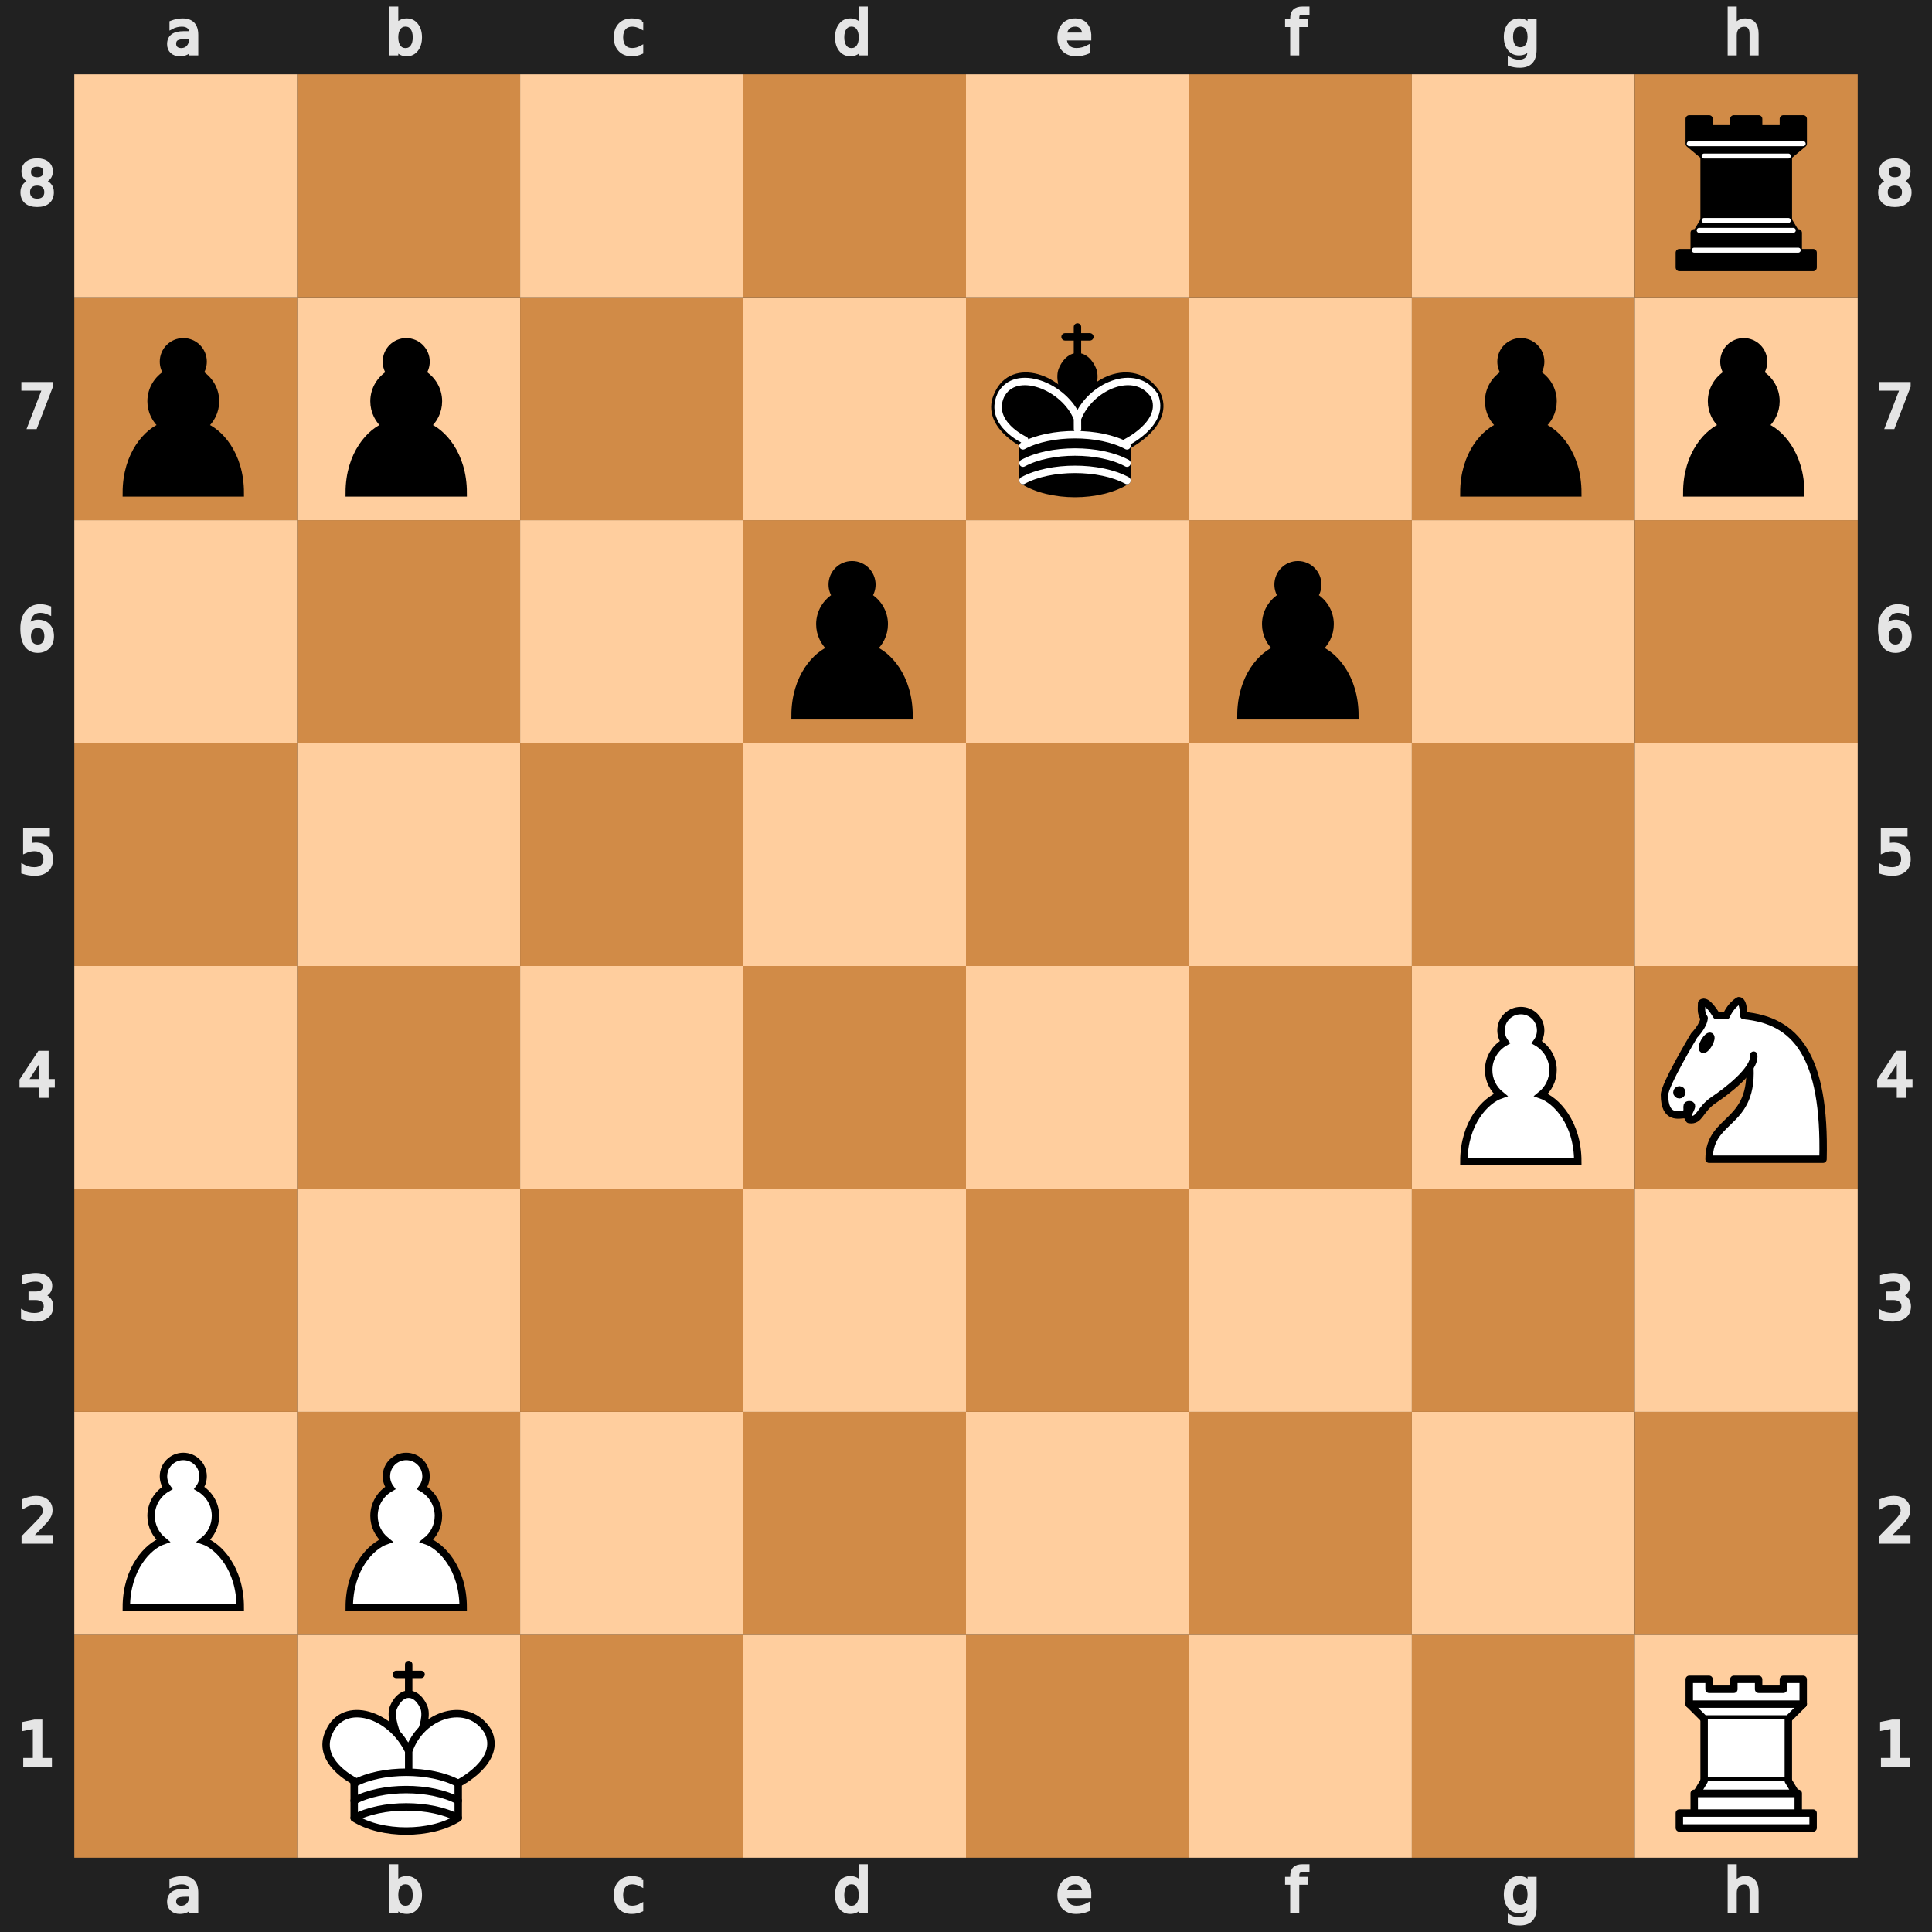
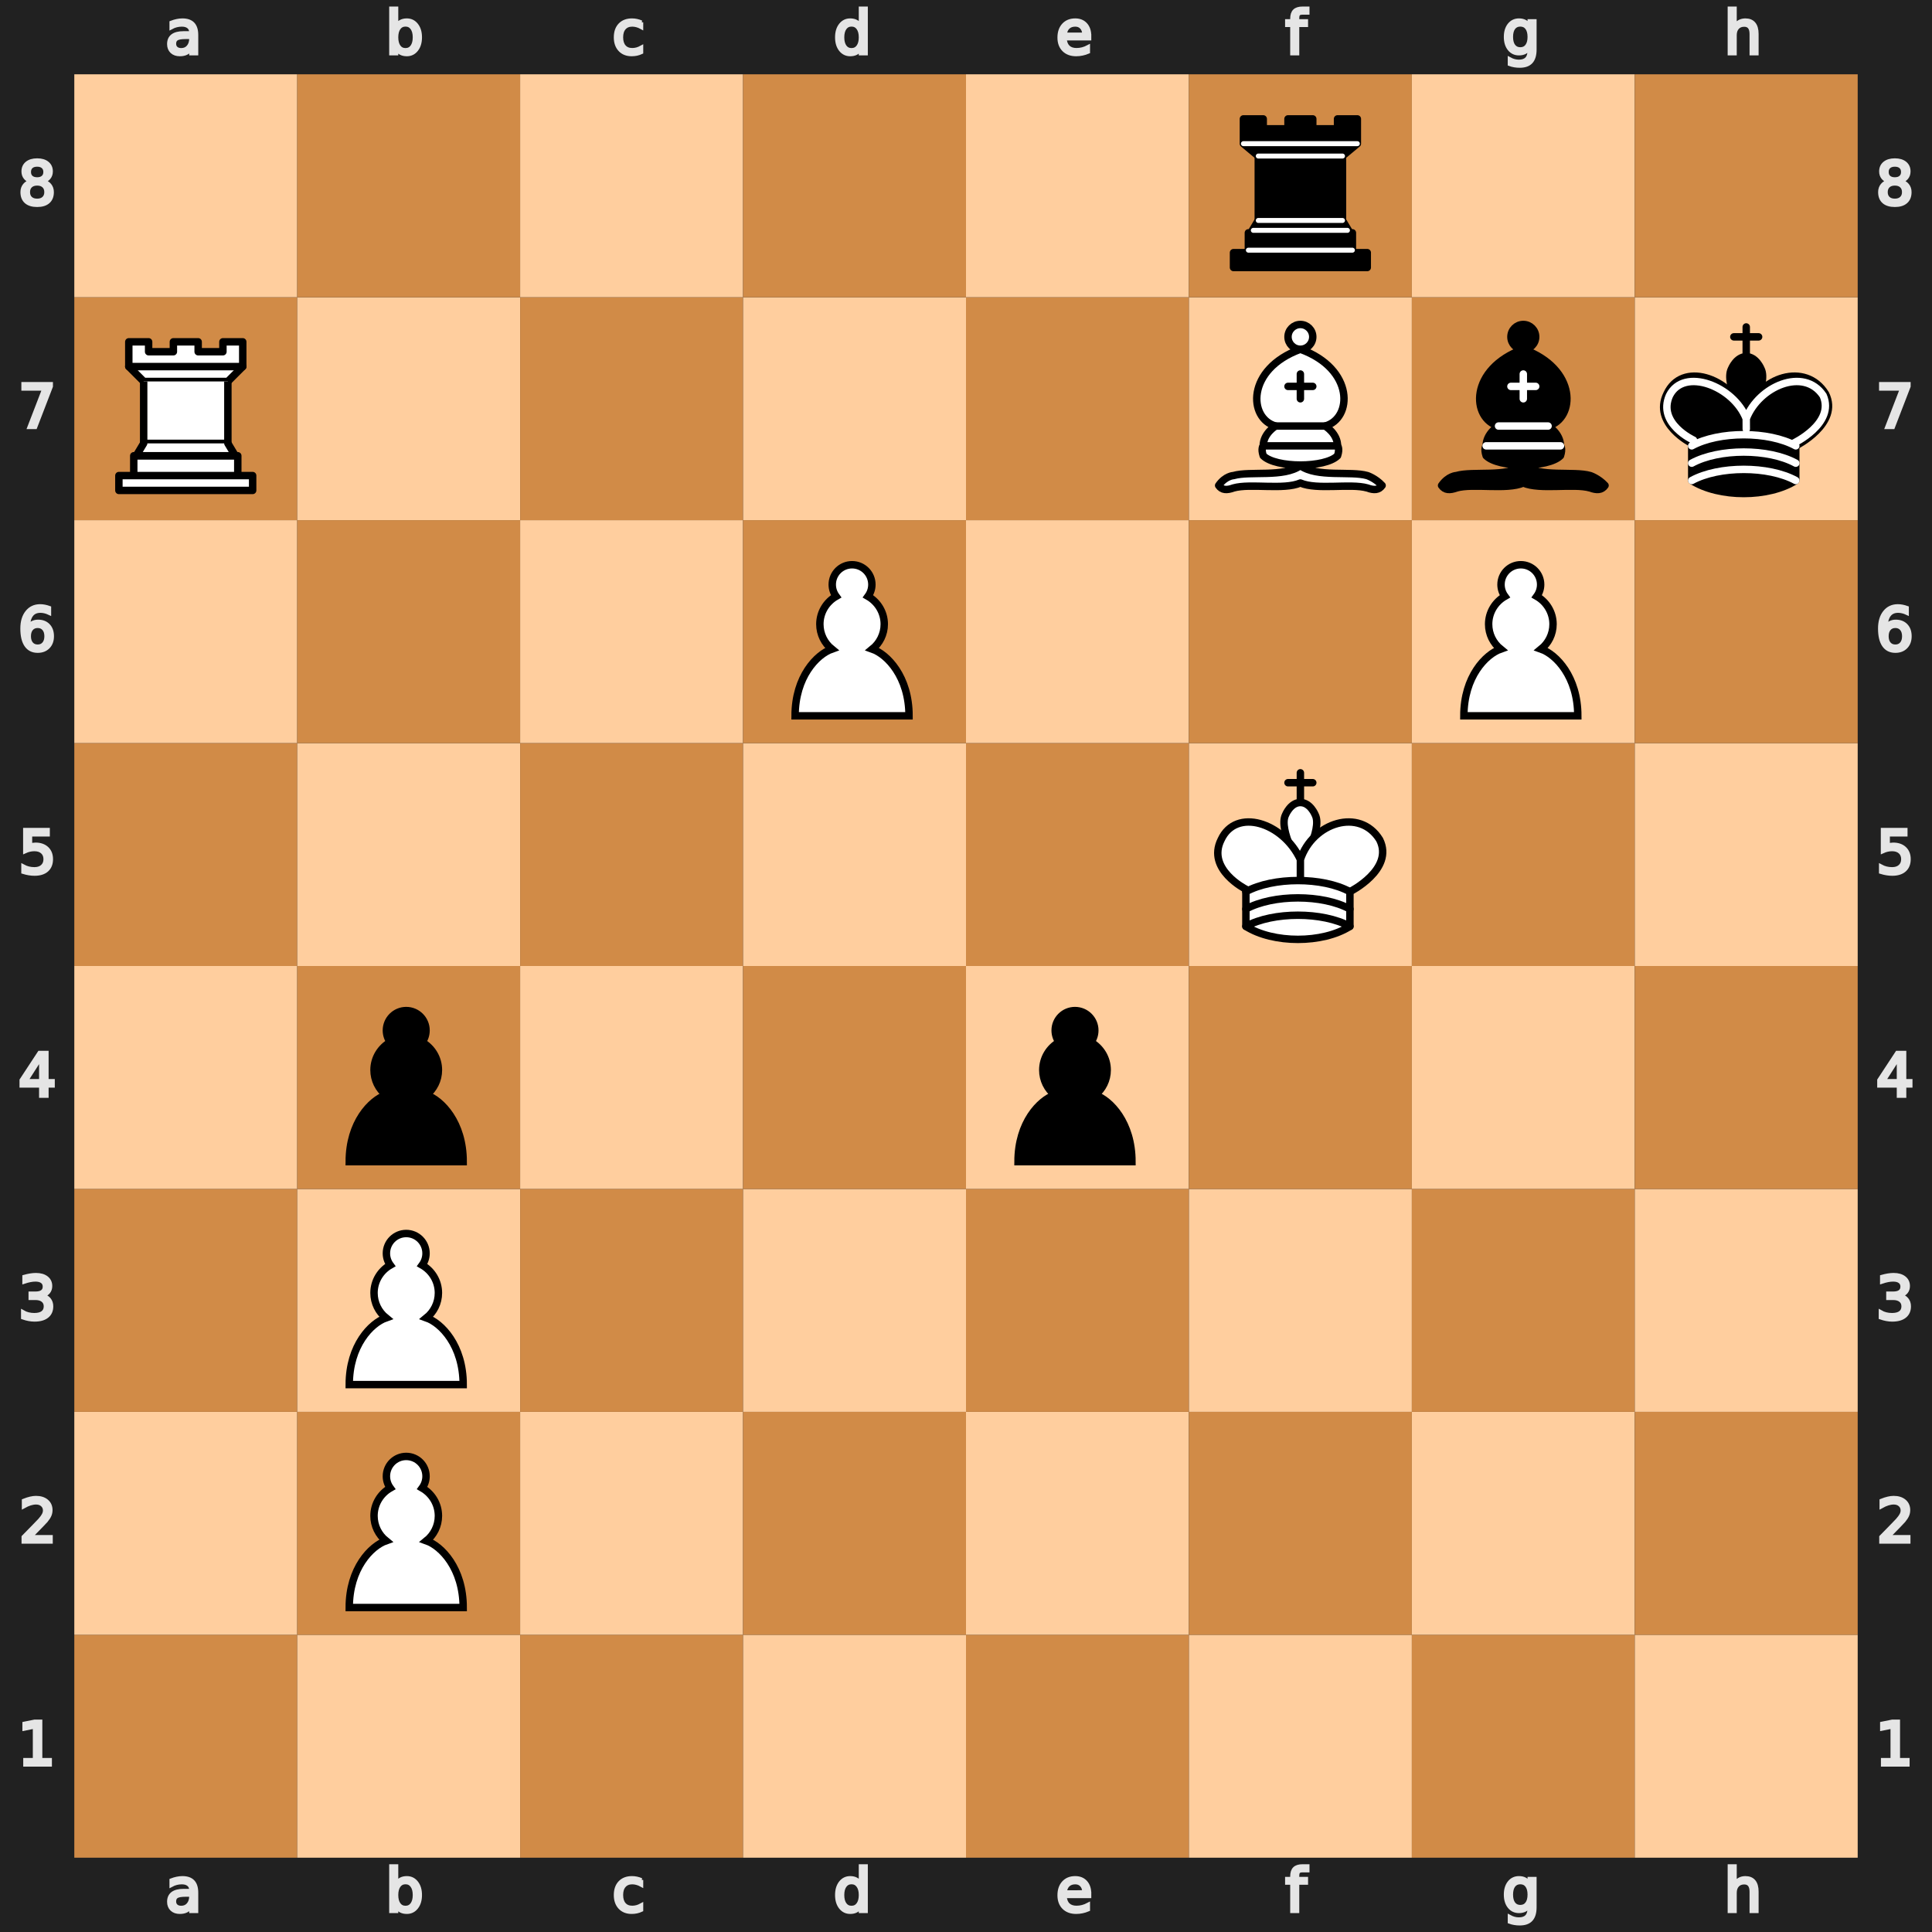
<svg xmlns="http://www.w3.org/2000/svg" xmlns:xlink="http://www.w3.org/1999/xlink" version="1.1" viewBox="0 0 390 390" width="350" height="350">
  <defs>
    <g id="white-pawn" class="white pawn">
      <path d="M22 9c-2.21 0-4 1.79-4 4 0 .89.29 1.71.78 2.38-1.95 1.12-3.28 3.21-3.28 5.62 0 2.03.94 3.84 2.41 5.03-3 1.06-7.41 5.55-7.41 13.47h23c0-7.92-4.41-12.41-7.41-13.47 1.47-1.19 2.41-3 2.41-5.03 0-2.41-1.33-4.5-3.28-5.62.49-.67.78-1.49.78-2.38 0-2.21-1.79-4-4-4z" fill="#fff" stroke="#000" stroke-width="1.5" stroke-linecap="round" />
    </g>
-     <g id="white-knight" class="white knight" fill="none" fill-rule="evenodd" stroke="#000" stroke-width="1.5" stroke-linecap="round" stroke-linejoin="round">
-       <path d="M 22,10 C 32.5,11 38.5,18 38,39 L 15,39 C 15,30 25,32.5 23,18" style="fill:#ffffff; stroke:#000000;" />
-       <path d="M 24,18 C 24.38,20.91 18.45,25.37 16,27 C 13,29 13.18,31.34 11,31 C 9.958,30.06 12.41,27.96 11,28 C 10,28 11.19,29.23 10,30 C 9,30 5.997,31 6,26 C 6,24 12,14 12,14 C 12,14 13.89,12.1 14,10.5 C 13.27,9.506 13.5,8.5 13.5,7.5 C 14.5,6.5 16.5,10 16.5,10 L 18.5,10 C 18.5,10 19.28,8.008 21,7 C 22,7 22,10 22,10" style="fill:#ffffff; stroke:#000000;" />
-       <path d="M 9.5 25.5 A 0.5 0.5 0 1 1 8.5,25.5 A 0.5 0.5 0 1 1 9.5 25.5 z" style="fill:#000000; stroke:#000000;" />
-       <path d="M 15 15.5 A 0.5 1.5 0 1 1 14,15.5 A 0.5 1.5 0 1 1 15 15.5 z" transform="matrix(0.866,0.5,-0.5,0.866,9.693,-5.173)" style="fill:#000000; stroke:#000000;" />
+     <g id="white-bishop" class="white bishop" fill="none" fill-rule="evenodd" stroke="#000" stroke-width="1.5" stroke-linecap="round" stroke-linejoin="round">
+       <g fill="#fff" stroke-linecap="butt">
+         <path d="M9 36c3.39-.97 10.11.43 13.5-2 3.39 2.43 10.11 1.03 13.5 2 0 0 1.65.54 3 2-.68.97-1.65.99-3 .5-3.39-.97-10.11.46-13.5-1-3.39 1.46-10.11.03-13.5 1-1.354.49-2.323.47-3-.5 1.354-1.94 3-2 3-2zM15 32c2.5 2.5 12.5 2.5 15 0 .5-1.5 0-2 0-2 0-2.5-2.5-4-2.5-4 5.5-1.5 6-11.5-5-15.5-11 4-10.5 14-5 15.5 0 0-2.5 1.5-2.5 4 0 0-.5.5 0 2zM25 8a2.5 2.5 0 1 1-5 0 2.5 2.5 0 1 1 5 0z" />
+       </g>
+       <path d="M17.5 26h10M15 30h15m-7.5-14.5v5M20 18h5" stroke-linejoin="miter" />
    </g>
    <g id="white-rook" class="white rook" fill="#fff" fill-rule="evenodd" stroke="#000" stroke-width="1.5" stroke-linecap="round" stroke-linejoin="round">
      <path d="M9 39h27v-3H9v3zM12 36v-4h21v4H12zM11 14V9h4v2h5V9h5v2h5V9h4v5" stroke-linecap="butt" />
      <path d="M34 14l-3 3H14l-3-3" />
      <path d="M31 17v12.5H14V17" stroke-linecap="butt" stroke-linejoin="miter" />
      <path d="M31 29.5l1.5 2.5h-20l1.5-2.5" />
      <path d="M11 14h23" fill="none" stroke-linejoin="miter" />
    </g>
    <g id="white-king" class="white king" fill="none" fill-rule="evenodd" stroke="#000" stroke-width="1.5" stroke-linecap="round" stroke-linejoin="round">
      <path d="M22.5 11.63V6M20 8h5" stroke-linejoin="miter" />
      <path d="M22.5 25s4.5-7.5 3-10.5c0 0-1-2.5-3-2.5s-3 2.5-3 2.5c-1.5 3 3 10.5 3 10.5" fill="#fff" stroke-linecap="butt" stroke-linejoin="miter" />
      <path d="M11.5 37c5.5 3.5 15.5 3.5 21 0v-7s9-4.5 6-10.5c-4-6.5-13.5-3.5-16 4V27v-3.5c-3.5-7.5-13-10.5-16-4-3 6 5 10 5 10V37z" fill="#fff" />
      <path d="M11.5 30c5.5-3 15.5-3 21 0m-21 3.5c5.5-3 15.5-3 21 0m-21 3.5c5.5-3 15.5-3 21 0" />
    </g>
    <g id="black-pawn" class="black pawn">
      <path d="M22 9c-2.21 0-4 1.79-4 4 0 .89.29 1.71.78 2.38-1.95 1.12-3.28 3.21-3.28 5.62 0 2.03.94 3.84 2.41 5.03-3 1.06-7.41 5.55-7.41 13.47h23c0-7.92-4.41-12.41-7.41-13.47 1.47-1.19 2.41-3 2.41-5.03 0-2.41-1.33-4.5-3.28-5.62.49-.67.78-1.49.78-2.38 0-2.21-1.79-4-4-4z" stroke="#000" stroke-width="1.5" stroke-linecap="round" />
+     </g>
+     <g id="black-bishop" class="black bishop" fill="none" fill-rule="evenodd" stroke="#000" stroke-width="1.5" stroke-linecap="round" stroke-linejoin="round">
+       <path d="M9 36c3.39-.97 10.11.43 13.5-2 3.39 2.43 10.11 1.03 13.5 2 0 0 1.65.54 3 2-.68.97-1.65.99-3 .5-3.39-.97-10.11.46-13.5-1-3.39 1.46-10.11.03-13.5 1-1.354.49-2.323.47-3-.5 1.354-1.94 3-2 3-2zm6-4c2.5 2.5 12.5 2.5 15 0 .5-1.5 0-2 0-2 0-2.5-2.5-4-2.5-4 5.5-1.5 6-11.5-5-15.5-11 4-10.5 14-5 15.5 0 0-2.5 1.5-2.5 4 0 0-.5.5 0 2zM25 8a2.5 2.5 0 1 1-5 0 2.5 2.5 0 1 1 5 0z" fill="#000" stroke-linecap="butt" />
+       <path d="M17.5 26h10M15 30h15m-7.5-14.5v5M20 18h5" stroke="#fff" stroke-linejoin="miter" />
    </g>
    <g id="black-rook" class="black rook" fill="#000" fill-rule="evenodd" stroke="#000" stroke-width="1.5" stroke-linecap="round" stroke-linejoin="round">
      <path d="M9 39h27v-3H9v3zM12.5 32l1.5-2.5h17l1.5 2.5h-20zM12 36v-4h21v4H12z" stroke-linecap="butt" />
      <path d="M14 29.5v-13h17v13H14z" stroke-linecap="butt" stroke-linejoin="miter" />
      <path d="M14 16.5L11 14h23l-3 2.5H14zM11 14V9h4v2h5V9h5v2h5V9h4v5H11z" stroke-linecap="butt" />
      <path d="M12 35.5h21M13 31.5h19M14 29.5h17M14 16.5h17M11 14h23" fill="none" stroke="#fff" stroke-width="1" stroke-linejoin="miter" />
    </g>
    <g id="black-king" class="black king" fill="none" fill-rule="evenodd" stroke="#000" stroke-width="1.5" stroke-linecap="round" stroke-linejoin="round">
      <path d="M22.5 11.63V6" stroke-linejoin="miter" />
      <path d="M22.5 25s4.5-7.5 3-10.5c0 0-1-2.5-3-2.5s-3 2.5-3 2.5c-1.5 3 3 10.5 3 10.5" fill="#000" stroke-linecap="butt" stroke-linejoin="miter" />
      <path d="M11.5 37c5.5 3.5 15.5 3.5 21 0v-7s9-4.5 6-10.5c-4-6.5-13.5-3.5-16 4V27v-3.5c-3.5-7.5-13-10.5-16-4-3 6 5 10 5 10V37z" fill="#000" />
      <path d="M20 8h5" stroke-linejoin="miter" />
      <path d="M32 29.5s8.5-4 6.03-9.65C34.15 14 25 18 22.5 24.5l.01 2.1-.01-2.1C20 18 9.906 14 6.997 19.85c-2.497 5.65 4.853 9 4.853 9M11.5 30c5.5-3 15.5-3 21 0m-21 3.5c5.5-3 15.5-3 21 0m-21 3.5c5.5-3 15.5-3 21 0" stroke="#fff" />
    </g>
  </defs>
  <rect x="0" y="0" width="390" height="390" fill="#212121" />
  <g transform="translate(20, 0) scale(0.75, 0.75)" fill="#e5e5e5" stroke="#e5e5e5">
    <path d="M23.328 10.016q-1.742 0-2.414.398-.672.398-.672 1.36 0 .765.5 1.218.508.445 1.375.445 1.196 0 1.914-.843.727-.852.727-2.258v-.32zm2.867-.594v4.992h-1.437v-1.328q-.492.797-1.227 1.18-.734.375-1.797.375-1.343 0-2.14-.75-.79-.758-.79-2.024 0-1.476.985-2.226.992-.75 2.953-.75h2.016V8.75q0-.992-.656-1.531-.649-.547-1.829-.547-.75 0-1.46.18-.711.18-1.368.539V6.062q.79-.304 1.532-.453.742-.156 1.445-.156 1.898 0 2.836.984.937.985.937 2.985z" />
  </g>
  <g transform="translate(20, 375) scale(0.75, 0.75)" fill="#e5e5e5" stroke="#e5e5e5">
    <path d="M23.328 10.016q-1.742 0-2.414.398-.672.398-.672 1.36 0 .765.5 1.218.508.445 1.375.445 1.196 0 1.914-.843.727-.852.727-2.258v-.32zm2.867-.594v4.992h-1.437v-1.328q-.492.797-1.227 1.18-.734.375-1.797.375-1.343 0-2.14-.75-.79-.758-.79-2.024 0-1.476.985-2.226.992-.75 2.953-.75h2.016V8.75q0-.992-.656-1.531-.649-.547-1.829-.547-.75 0-1.46.18-.711.18-1.368.539V6.062q.79-.304 1.532-.453.742-.156 1.445-.156 1.898 0 2.836.984.937.985.937 2.985z" />
  </g>
  <g transform="translate(65, 0) scale(0.75, 0.75)" fill="#e5e5e5" stroke="#e5e5e5">
    <path d="M24.922 10.047q0-1.586-.656-2.485-.649-.906-1.79-.906-1.14 0-1.796.906-.649.899-.649 2.485 0 1.586.649 2.492.656.898 1.797.898 1.14 0 1.789-.898.656-.906.656-2.492zm-4.89-3.055q.452-.781 1.14-1.156.695-.383 1.656-.383 1.594 0 2.586 1.266 1 1.265 1 3.328 0 2.062-1 3.328-.992 1.266-2.586 1.266-.96 0-1.656-.375-.688-.383-1.14-1.164v1.312h-1.446V2.258h1.445z" />
  </g>
  <g transform="translate(65, 375) scale(0.75, 0.75)" fill="#e5e5e5" stroke="#e5e5e5">
    <path d="M24.922 10.047q0-1.586-.656-2.485-.649-.906-1.79-.906-1.14 0-1.796.906-.649.899-.649 2.485 0 1.586.649 2.492.656.898 1.797.898 1.14 0 1.789-.898.656-.906.656-2.492zm-4.89-3.055q.452-.781 1.14-1.156.695-.383 1.656-.383 1.594 0 2.586 1.266 1 1.265 1 3.328 0 2.062-1 3.328-.992 1.266-2.586 1.266-.96 0-1.656-.375-.688-.383-1.14-1.164v1.312h-1.446V2.258h1.445z" />
  </g>
  <g transform="translate(110, 0) scale(0.75, 0.75)" fill="#e5e5e5" stroke="#e5e5e5">
    <path d="M25.96 6v1.344q-.608-.336-1.226-.5-.609-.172-1.234-.172-1.398 0-2.172.89-.773.883-.773 2.485 0 1.601.773 2.492.774.883 2.172.883.625 0 1.234-.164.618-.172 1.227-.508v1.328q-.602.281-1.25.422-.64.14-1.367.14-1.977 0-3.14-1.242-1.165-1.242-1.165-3.351 0-2.14 1.172-3.367 1.18-1.227 3.227-1.227.664 0 1.296.14.633.134 1.227.407z" />
  </g>
  <g transform="translate(110, 375) scale(0.75, 0.75)" fill="#e5e5e5" stroke="#e5e5e5">
    <path d="M25.96 6v1.344q-.608-.336-1.226-.5-.609-.172-1.234-.172-1.398 0-2.172.89-.773.883-.773 2.485 0 1.601.773 2.492.774.883 2.172.883.625 0 1.234-.164.618-.172 1.227-.508v1.328q-.602.281-1.25.422-.64.14-1.367.14-1.977 0-3.14-1.242-1.165-1.242-1.165-3.351 0-2.14 1.172-3.367 1.18-1.227 3.227-1.227.664 0 1.296.14.633.134 1.227.407z" />
  </g>
  <g transform="translate(155, 0) scale(0.75, 0.75)" fill="#e5e5e5" stroke="#e5e5e5">
    <path d="M24.973 6.992V2.258h1.437v12.156h-1.437v-1.312q-.453.78-1.149 1.164-.687.375-1.656.375-1.586 0-2.586-1.266-.992-1.266-.992-3.328 0-2.063.992-3.328 1-1.266 2.586-1.266.969 0 1.656.383.696.375 1.149 1.156zm-4.899 3.055q0 1.586.649 2.492.656.898 1.797.898 1.14 0 1.796-.898.657-.906.657-2.492 0-1.586-.657-2.485-.656-.906-1.796-.906-1.141 0-1.797.906-.649.899-.649 2.485z" />
  </g>
  <g transform="translate(155, 375) scale(0.75, 0.75)" fill="#e5e5e5" stroke="#e5e5e5">
    <path d="M24.973 6.992V2.258h1.437v12.156h-1.437v-1.312q-.453.78-1.149 1.164-.687.375-1.656.375-1.586 0-2.586-1.266-.992-1.266-.992-3.328 0-2.063.992-3.328 1-1.266 2.586-1.266.969 0 1.656.383.696.375 1.149 1.156zm-4.899 3.055q0 1.586.649 2.492.656.898 1.797.898 1.14 0 1.796-.898.657-.906.657-2.492 0-1.586-.657-2.485-.656-.906-1.796-.906-1.141 0-1.797.906-.649.899-.649 2.485z" />
  </g>
  <g transform="translate(200, 0) scale(0.75, 0.75)" fill="#e5e5e5" stroke="#e5e5e5">
    <path d="M26.555 9.68v.703h-6.61q.094 1.484.89 2.265.806.774 2.235.774.828 0 1.602-.203.781-.203 1.547-.61v1.36q-.774.328-1.586.5-.813.172-1.649.172-2.093 0-3.32-1.22-1.219-1.218-1.219-3.296 0-2.148 1.157-3.406 1.164-1.266 3.132-1.266 1.766 0 2.79 1.14 1.03 1.134 1.03 3.087zm-1.438-.422q-.015-1.18-.664-1.883-.64-.703-1.703-.703-1.203 0-1.93.68-.718.68-.828 1.914z" />
  </g>
  <g transform="translate(200, 375) scale(0.75, 0.75)" fill="#e5e5e5" stroke="#e5e5e5">
    <path d="M26.555 9.68v.703h-6.61q.094 1.484.89 2.265.806.774 2.235.774.828 0 1.602-.203.781-.203 1.547-.61v1.36q-.774.328-1.586.5-.813.172-1.649.172-2.093 0-3.32-1.22-1.219-1.218-1.219-3.296 0-2.148 1.157-3.406 1.164-1.266 3.132-1.266 1.766 0 2.79 1.14 1.03 1.134 1.03 3.087zm-1.438-.422q-.015-1.18-.664-1.883-.64-.703-1.703-.703-1.203 0-1.93.68-.718.68-.828 1.914z" />
  </g>
  <g transform="translate(245, 0) scale(0.75, 0.75)" fill="#e5e5e5" stroke="#e5e5e5">
    <path d="M25.285 2.258v1.195H23.91q-.773 0-1.078.313-.297.312-.297 1.125v.773h2.367v1.117h-2.367v7.633H21.09V6.781h-1.375V5.664h1.375v-.61q0-1.46.68-2.124.68-.672 2.156-.672z" />
  </g>
  <g transform="translate(245, 375) scale(0.75, 0.75)" fill="#e5e5e5" stroke="#e5e5e5">
    <path d="M25.285 2.258v1.195H23.91q-.773 0-1.078.313-.297.312-.297 1.125v.773h2.367v1.117h-2.367v7.633H21.09V6.781h-1.375V5.664h1.375v-.61q0-1.46.68-2.124.68-.672 2.156-.672z" />
  </g>
  <g transform="translate(290, 0) scale(0.75, 0.75)" fill="#e5e5e5" stroke="#e5e5e5">
    <path d="M24.973 9.937q0-1.562-.649-2.421-.64-.86-1.804-.86-1.157 0-1.805.86-.64.859-.64 2.421 0 1.555.64 2.415.648.859 1.805.859 1.164 0 1.804-.86.649-.859.649-2.414zm1.437 3.391q0 2.234-.992 3.32-.992 1.094-3.04 1.094-.757 0-1.429-.117-.672-.11-1.304-.344v-1.398q.632.344 1.25.508.617.164 1.257.164 1.414 0 2.118-.743.703-.734.703-2.226v-.711q-.446.773-1.141 1.156-.695.383-1.664.383-1.61 0-2.594-1.227-.984-1.226-.984-3.25 0-2.03.984-3.257.985-1.227 2.594-1.227.969 0 1.664.383t1.14 1.156V5.664h1.438z" />
  </g>
  <g transform="translate(290, 375) scale(0.75, 0.75)" fill="#e5e5e5" stroke="#e5e5e5">
    <path d="M24.973 9.937q0-1.562-.649-2.421-.64-.86-1.804-.86-1.157 0-1.805.86-.64.859-.64 2.421 0 1.555.64 2.415.648.859 1.805.859 1.164 0 1.804-.86.649-.859.649-2.414zm1.437 3.391q0 2.234-.992 3.32-.992 1.094-3.04 1.094-.757 0-1.429-.117-.672-.11-1.304-.344v-1.398q.632.344 1.25.508.617.164 1.257.164 1.414 0 2.118-.743.703-.734.703-2.226v-.711q-.446.773-1.141 1.156-.695.383-1.664.383-1.61 0-2.594-1.227-.984-1.226-.984-3.25 0-2.03.984-3.257.985-1.227 2.594-1.227.969 0 1.664.383t1.14 1.156V5.664h1.438z" />
  </g>
  <g transform="translate(335, 0) scale(0.75, 0.75)" fill="#e5e5e5" stroke="#e5e5e5">
    <path d="M26.164 9.133v5.281h-1.437V9.18q0-1.243-.485-1.86-.484-.617-1.453-.617-1.164 0-1.836.742-.672.742-.672 2.024v4.945h-1.445V2.258h1.445v4.765q.516-.789 1.211-1.18.703-.39 1.617-.39 1.508 0 2.282.938.773.93.773 2.742z" />
  </g>
  <g transform="translate(335, 375) scale(0.75, 0.75)" fill="#e5e5e5" stroke="#e5e5e5">
    <path d="M26.164 9.133v5.281h-1.437V9.18q0-1.243-.485-1.86-.484-.617-1.453-.617-1.164 0-1.836.742-.672.742-.672 2.024v4.945h-1.445V2.258h1.445v4.765q.516-.789 1.211-1.18.703-.39 1.617-.39 1.508 0 2.282.938.773.93.773 2.742z" />
  </g>
  <g transform="translate(0, 335) scale(0.75, 0.75)" fill="#e5e5e5" stroke="#e5e5e5">
    <path d="M6.754 26.996h2.578v-8.898l-2.805.562v-1.437l2.79-.563h1.578v10.336h2.578v1.328h-6.72z" />
  </g>
  <g transform="translate(375, 335) scale(0.75, 0.75)" fill="#e5e5e5" stroke="#e5e5e5">
    <path d="M6.754 26.996h2.578v-8.898l-2.805.562v-1.437l2.79-.563h1.578v10.336h2.578v1.328h-6.72z" />
  </g>
  <g transform="translate(0, 290) scale(0.75, 0.75)" fill="#e5e5e5" stroke="#e5e5e5">
    <path d="M8.195 26.996h5.508v1.328H6.297v-1.328q.898-.93 2.445-2.492 1.555-1.57 1.953-2.024.758-.851 1.055-1.437.305-.594.305-1.164 0-.93-.657-1.516-.648-.586-1.695-.586-.742 0-1.57.258-.82.258-1.758.781v-1.593q.953-.383 1.781-.578.828-.196 1.516-.196 1.812 0 2.89.906 1.079.907 1.079 2.422 0 .72-.274 1.368-.265.64-.976 1.515-.196.227-1.243 1.313-1.046 1.078-2.953 3.023z" />
  </g>
  <g transform="translate(375, 290) scale(0.75, 0.75)" fill="#e5e5e5" stroke="#e5e5e5">
    <path d="M8.195 26.996h5.508v1.328H6.297v-1.328q.898-.93 2.445-2.492 1.555-1.57 1.953-2.024.758-.851 1.055-1.437.305-.594.305-1.164 0-.93-.657-1.516-.648-.586-1.695-.586-.742 0-1.57.258-.82.258-1.758.781v-1.593q.953-.383 1.781-.578.828-.196 1.516-.196 1.812 0 2.89.906 1.079.907 1.079 2.422 0 .72-.274 1.368-.265.64-.976 1.515-.196.227-1.243 1.313-1.046 1.078-2.953 3.023z" />
  </g>
  <g transform="translate(0, 245) scale(0.75, 0.75)" fill="#e5e5e5" stroke="#e5e5e5">
    <path d="M11.434 22.035q1.132.242 1.765 1.008.64.766.64 1.89 0 1.727-1.187 2.672-1.187.946-3.375.946-.734 0-1.515-.149-.774-.14-1.602-.43V26.45q.656.383 1.438.578.78.196 1.632.196 1.485 0 2.258-.586.782-.586.782-1.703 0-1.032-.727-1.61-.719-.586-2.008-.586h-1.36v-1.297h1.423q1.164 0 1.78-.46.618-.47.618-1.344 0-.899-.64-1.375-.633-.485-1.82-.485-.65 0-1.391.141-.743.14-1.633.437V16.95q.898-.25 1.68-.375.788-.125 1.484-.125 1.797 0 2.844.82 1.046.813 1.046 2.204 0 .968-.554 1.64-.555.664-1.578.922z" />
  </g>
  <g transform="translate(375, 245) scale(0.75, 0.75)" fill="#e5e5e5" stroke="#e5e5e5">
    <path d="M11.434 22.035q1.132.242 1.765 1.008.64.766.64 1.89 0 1.727-1.187 2.672-1.187.946-3.375.946-.734 0-1.515-.149-.774-.14-1.602-.43V26.45q.656.383 1.438.578.78.196 1.632.196 1.485 0 2.258-.586.782-.586.782-1.703 0-1.032-.727-1.61-.719-.586-2.008-.586h-1.36v-1.297h1.423q1.164 0 1.78-.46.618-.47.618-1.344 0-.899-.64-1.375-.633-.485-1.82-.485-.65 0-1.391.141-.743.14-1.633.437V16.95q.898-.25 1.68-.375.788-.125 1.484-.125 1.797 0 2.844.82 1.046.813 1.046 2.204 0 .968-.554 1.64-.555.664-1.578.922z" />
  </g>
  <g transform="translate(0, 200) scale(0.75, 0.75)" fill="#e5e5e5" stroke="#e5e5e5">
    <path d="M11.016 18.035L7.03 24.262h3.985zm-.414-1.375h1.984v7.602h1.664v1.312h-1.664v2.75h-1.57v-2.75H5.75v-1.523z" />
  </g>
  <g transform="translate(375, 200) scale(0.75, 0.75)" fill="#e5e5e5" stroke="#e5e5e5">
    <path d="M11.016 18.035L7.03 24.262h3.985zm-.414-1.375h1.984v7.602h1.664v1.312h-1.664v2.75h-1.57v-2.75H5.75v-1.523z" />
  </g>
  <g transform="translate(0, 155) scale(0.75, 0.75)" fill="#e5e5e5" stroke="#e5e5e5">
    <path d="M6.719 16.66h6.195v1.328h-4.75v2.86q.344-.118.688-.172.343-.063.687-.063 1.953 0 3.094 1.07 1.14 1.07 1.14 2.899 0 1.883-1.171 2.93-1.172 1.039-3.305 1.039-.735 0-1.5-.125-.758-.125-1.57-.375v-1.586q.703.383 1.453.57.75.188 1.586.188 1.351 0 2.14-.711.79-.711.79-1.93 0-1.219-.79-1.93-.789-.71-2.14-.71-.633 0-1.266.14-.625.14-1.281.438z" />
  </g>
  <g transform="translate(375, 155) scale(0.75, 0.75)" fill="#e5e5e5" stroke="#e5e5e5">
    <path d="M6.719 16.66h6.195v1.328h-4.75v2.86q.344-.118.688-.172.343-.063.687-.063 1.953 0 3.094 1.07 1.14 1.07 1.14 2.899 0 1.883-1.171 2.93-1.172 1.039-3.305 1.039-.735 0-1.5-.125-.758-.125-1.57-.375v-1.586q.703.383 1.453.57.75.188 1.586.188 1.351 0 2.14-.711.79-.711.79-1.93 0-1.219-.79-1.93-.789-.71-2.14-.71-.633 0-1.266.14-.625.14-1.281.438z" />
  </g>
  <g transform="translate(0, 110) scale(0.75, 0.75)" fill="#e5e5e5" stroke="#e5e5e5">
    <path d="M10.137 21.863q-1.063 0-1.688.727-.617.726-.617 1.992 0 1.258.617 1.992.625.727 1.688.727 1.062 0 1.68-.727.624-.734.624-1.992 0-1.266-.625-1.992-.617-.727-1.68-.727zm3.133-4.945v1.437q-.594-.28-1.204-.43-.601-.148-1.195-.148-1.562 0-2.39 1.055-.82 1.055-.938 3.188.46-.68 1.156-1.04.696-.367 1.531-.367 1.758 0 2.774 1.07 1.023 1.063 1.023 2.899 0 1.797-1.062 2.883-1.063 1.086-2.828 1.086-2.024 0-3.094-1.547-1.07-1.555-1.07-4.5 0-2.766 1.312-4.406 1.313-1.649 3.524-1.649.593 0 1.195.117.61.118 1.266.352z" />
  </g>
  <g transform="translate(375, 110) scale(0.75, 0.75)" fill="#e5e5e5" stroke="#e5e5e5">
    <path d="M10.137 21.863q-1.063 0-1.688.727-.617.726-.617 1.992 0 1.258.617 1.992.625.727 1.688.727 1.062 0 1.68-.727.624-.734.624-1.992 0-1.266-.625-1.992-.617-.727-1.68-.727zm3.133-4.945v1.437q-.594-.28-1.204-.43-.601-.148-1.195-.148-1.562 0-2.39 1.055-.82 1.055-.938 3.188.46-.68 1.156-1.04.696-.367 1.531-.367 1.758 0 2.774 1.07 1.023 1.063 1.023 2.899 0 1.797-1.062 2.883-1.063 1.086-2.828 1.086-2.024 0-3.094-1.547-1.07-1.555-1.07-4.5 0-2.766 1.312-4.406 1.313-1.649 3.524-1.649.593 0 1.195.117.61.118 1.266.352z" />
  </g>
  <g transform="translate(0, 65) scale(0.75, 0.75)" fill="#e5e5e5" stroke="#e5e5e5">
    <path d="M6.25 16.66h7.5v.672L9.516 28.324H7.867l3.985-10.336H6.25z" />
  </g>
  <g transform="translate(375, 65) scale(0.75, 0.75)" fill="#e5e5e5" stroke="#e5e5e5">
    <path d="M6.25 16.66h7.5v.672L9.516 28.324H7.867l3.985-10.336H6.25z" />
  </g>
  <g transform="translate(0, 20) scale(0.75, 0.75)" fill="#e5e5e5" stroke="#e5e5e5">
    <path d="M10 22.785q-1.125 0-1.773.602-.641.601-.641 1.656t.64 1.656q.649.602 1.774.602t1.773-.602q.649-.61.649-1.656 0-1.055-.649-1.656-.64-.602-1.773-.602zm-1.578-.672q-1.016-.25-1.586-.945-.563-.695-.563-1.695 0-1.399.993-2.211 1-.813 2.734-.813 1.742 0 2.734.813.993.812.993 2.21 0 1-.57 1.696-.563.695-1.571.945 1.14.266 1.773 1.04.641.773.641 1.89 0 1.695-1.04 2.602-1.03.906-2.96.906t-2.969-.906Q6 26.738 6 25.043q0-1.117.64-1.89.641-.774 1.782-1.04zm-.578-2.492q0 .906.562 1.414.57.508 1.594.508 1.016 0 1.586-.508.578-.508.578-1.414 0-.906-.578-1.414-.57-.508-1.586-.508-1.023 0-1.594.508-.562.508-.562 1.414z" />
  </g>
  <g transform="translate(375, 20) scale(0.75, 0.75)" fill="#e5e5e5" stroke="#e5e5e5">
    <path d="M10 22.785q-1.125 0-1.773.602-.641.601-.641 1.656t.64 1.656q.649.602 1.774.602t1.773-.602q.649-.61.649-1.656 0-1.055-.649-1.656-.64-.602-1.773-.602zm-1.578-.672q-1.016-.25-1.586-.945-.563-.695-.563-1.695 0-1.399.993-2.211 1-.813 2.734-.813 1.742 0 2.734.813.993.812.993 2.21 0 1-.57 1.696-.563.695-1.571.945 1.14.266 1.773 1.04.641.773.641 1.89 0 1.695-1.04 2.602-1.03.906-2.96.906t-2.969-.906Q6 26.738 6 25.043q0-1.117.64-1.89.641-.774 1.782-1.04zm-.578-2.492q0 .906.562 1.414.57.508 1.594.508 1.016 0 1.586-.508.578-.508.578-1.414 0-.906-.578-1.414-.57-.508-1.586-.508-1.023 0-1.594.508-.562.508-.562 1.414z" />
  </g>
  <rect x="15" y="330" width="45" height="45" class="square dark a1" stroke="none" fill="#d18b47" />
  <rect x="60" y="330" width="45" height="45" class="square light b1" stroke="none" fill="#ffce9e" />
  <rect x="105" y="330" width="45" height="45" class="square dark c1" stroke="none" fill="#d18b47" />
  <rect x="150" y="330" width="45" height="45" class="square light d1" stroke="none" fill="#ffce9e" />
  <rect x="195" y="330" width="45" height="45" class="square dark e1" stroke="none" fill="#d18b47" />
  <rect x="240" y="330" width="45" height="45" class="square light f1" stroke="none" fill="#ffce9e" />
  <rect x="285" y="330" width="45" height="45" class="square dark g1" stroke="none" fill="#d18b47" />
  <rect x="330" y="330" width="45" height="45" class="square light h1" stroke="none" fill="#ffce9e" />
  <rect x="15" y="285" width="45" height="45" class="square light a2" stroke="none" fill="#ffce9e" />
  <rect x="60" y="285" width="45" height="45" class="square dark b2" stroke="none" fill="#d18b47" />
  <rect x="105" y="285" width="45" height="45" class="square light c2" stroke="none" fill="#ffce9e" />
  <rect x="150" y="285" width="45" height="45" class="square dark d2" stroke="none" fill="#d18b47" />
  <rect x="195" y="285" width="45" height="45" class="square light e2" stroke="none" fill="#ffce9e" />
  <rect x="240" y="285" width="45" height="45" class="square dark f2" stroke="none" fill="#d18b47" />
  <rect x="285" y="285" width="45" height="45" class="square light g2" stroke="none" fill="#ffce9e" />
  <rect x="330" y="285" width="45" height="45" class="square dark h2" stroke="none" fill="#d18b47" />
  <rect x="15" y="240" width="45" height="45" class="square dark a3" stroke="none" fill="#d18b47" />
  <rect x="60" y="240" width="45" height="45" class="square light b3" stroke="none" fill="#ffce9e" />
  <rect x="105" y="240" width="45" height="45" class="square dark c3" stroke="none" fill="#d18b47" />
  <rect x="150" y="240" width="45" height="45" class="square light d3" stroke="none" fill="#ffce9e" />
  <rect x="195" y="240" width="45" height="45" class="square dark e3" stroke="none" fill="#d18b47" />
  <rect x="240" y="240" width="45" height="45" class="square light f3" stroke="none" fill="#ffce9e" />
  <rect x="285" y="240" width="45" height="45" class="square dark g3" stroke="none" fill="#d18b47" />
  <rect x="330" y="240" width="45" height="45" class="square light h3" stroke="none" fill="#ffce9e" />
  <rect x="15" y="195" width="45" height="45" class="square light a4" stroke="none" fill="#ffce9e" />
  <rect x="60" y="195" width="45" height="45" class="square dark b4" stroke="none" fill="#d18b47" />
  <rect x="105" y="195" width="45" height="45" class="square light c4" stroke="none" fill="#ffce9e" />
  <rect x="150" y="195" width="45" height="45" class="square dark d4" stroke="none" fill="#d18b47" />
  <rect x="195" y="195" width="45" height="45" class="square light e4" stroke="none" fill="#ffce9e" />
  <rect x="240" y="195" width="45" height="45" class="square dark f4" stroke="none" fill="#d18b47" />
  <rect x="285" y="195" width="45" height="45" class="square light g4" stroke="none" fill="#ffce9e" />
  <rect x="330" y="195" width="45" height="45" class="square dark h4" stroke="none" fill="#d18b47" />
  <rect x="15" y="150" width="45" height="45" class="square dark a5" stroke="none" fill="#d18b47" />
  <rect x="60" y="150" width="45" height="45" class="square light b5" stroke="none" fill="#ffce9e" />
  <rect x="105" y="150" width="45" height="45" class="square dark c5" stroke="none" fill="#d18b47" />
  <rect x="150" y="150" width="45" height="45" class="square light d5" stroke="none" fill="#ffce9e" />
  <rect x="195" y="150" width="45" height="45" class="square dark e5" stroke="none" fill="#d18b47" />
  <rect x="240" y="150" width="45" height="45" class="square light f5" stroke="none" fill="#ffce9e" />
  <rect x="285" y="150" width="45" height="45" class="square dark g5" stroke="none" fill="#d18b47" />
  <rect x="330" y="150" width="45" height="45" class="square light h5" stroke="none" fill="#ffce9e" />
  <rect x="15" y="105" width="45" height="45" class="square light a6" stroke="none" fill="#ffce9e" />
  <rect x="60" y="105" width="45" height="45" class="square dark b6" stroke="none" fill="#d18b47" />
  <rect x="105" y="105" width="45" height="45" class="square light c6" stroke="none" fill="#ffce9e" />
  <rect x="150" y="105" width="45" height="45" class="square dark d6" stroke="none" fill="#d18b47" />
  <rect x="195" y="105" width="45" height="45" class="square light e6" stroke="none" fill="#ffce9e" />
  <rect x="240" y="105" width="45" height="45" class="square dark f6" stroke="none" fill="#d18b47" />
  <rect x="285" y="105" width="45" height="45" class="square light g6" stroke="none" fill="#ffce9e" />
  <rect x="330" y="105" width="45" height="45" class="square dark h6" stroke="none" fill="#d18b47" />
  <rect x="15" y="60" width="45" height="45" class="square dark a7" stroke="none" fill="#d18b47" />
  <rect x="60" y="60" width="45" height="45" class="square light b7" stroke="none" fill="#ffce9e" />
  <rect x="105" y="60" width="45" height="45" class="square dark c7" stroke="none" fill="#d18b47" />
  <rect x="150" y="60" width="45" height="45" class="square light d7" stroke="none" fill="#ffce9e" />
  <rect x="195" y="60" width="45" height="45" class="square dark e7" stroke="none" fill="#d18b47" />
  <rect x="240" y="60" width="45" height="45" class="square light f7" stroke="none" fill="#ffce9e" />
  <rect x="285" y="60" width="45" height="45" class="square dark g7" stroke="none" fill="#d18b47" />
  <rect x="330" y="60" width="45" height="45" class="square light h7" stroke="none" fill="#ffce9e" />
  <rect x="15" y="15" width="45" height="45" class="square light a8" stroke="none" fill="#ffce9e" />
  <rect x="60" y="15" width="45" height="45" class="square dark b8" stroke="none" fill="#d18b47" />
  <rect x="105" y="15" width="45" height="45" class="square light c8" stroke="none" fill="#ffce9e" />
  <rect x="150" y="15" width="45" height="45" class="square dark d8" stroke="none" fill="#d18b47" />
  <rect x="195" y="15" width="45" height="45" class="square light e8" stroke="none" fill="#ffce9e" />
  <rect x="240" y="15" width="45" height="45" class="square dark f8" stroke="none" fill="#d18b47" />
  <rect x="285" y="15" width="45" height="45" class="square light g8" stroke="none" fill="#ffce9e" />
  <rect x="330" y="15" width="45" height="45" class="square dark h8" stroke="none" fill="#d18b47" />
-   <use xlink:href="#white-king" transform="translate(60, 330)" />
-   <use xlink:href="#white-rook" transform="translate(330, 330)" />
-   <use xlink:href="#white-pawn" transform="translate(15, 285)" />
  <use xlink:href="#white-pawn" transform="translate(60, 285)" />
-   <use xlink:href="#white-pawn" transform="translate(285, 195)" />
-   <use xlink:href="#white-knight" transform="translate(330, 195)" />
-   <use xlink:href="#black-pawn" transform="translate(150, 105)" />
-   <use xlink:href="#black-pawn" transform="translate(240, 105)" />
-   <use xlink:href="#black-pawn" transform="translate(15, 60)" />
-   <use xlink:href="#black-pawn" transform="translate(60, 60)" />
-   <use xlink:href="#black-king" transform="translate(195, 60)" />
-   <use xlink:href="#black-pawn" transform="translate(285, 60)" />
-   <use xlink:href="#black-pawn" transform="translate(330, 60)" />
-   <use xlink:href="#black-rook" transform="translate(330, 15)" />
+   <use xlink:href="#white-pawn" transform="translate(60, 240)" />
+   <use xlink:href="#black-pawn" transform="translate(60, 195)" />
+   <use xlink:href="#black-pawn" transform="translate(195, 195)" />
+   <use xlink:href="#white-king" transform="translate(240, 150)" />
+   <use xlink:href="#white-pawn" transform="translate(150, 105)" />
+   <use xlink:href="#white-pawn" transform="translate(285, 105)" />
+   <use xlink:href="#white-rook" transform="translate(15, 60)" />
+   <use xlink:href="#white-bishop" transform="translate(240, 60)" />
+   <use xlink:href="#black-bishop" transform="translate(285, 60)" />
+   <use xlink:href="#black-king" transform="translate(330, 60)" />
+   <use xlink:href="#black-rook" transform="translate(240, 15)" />
</svg>
